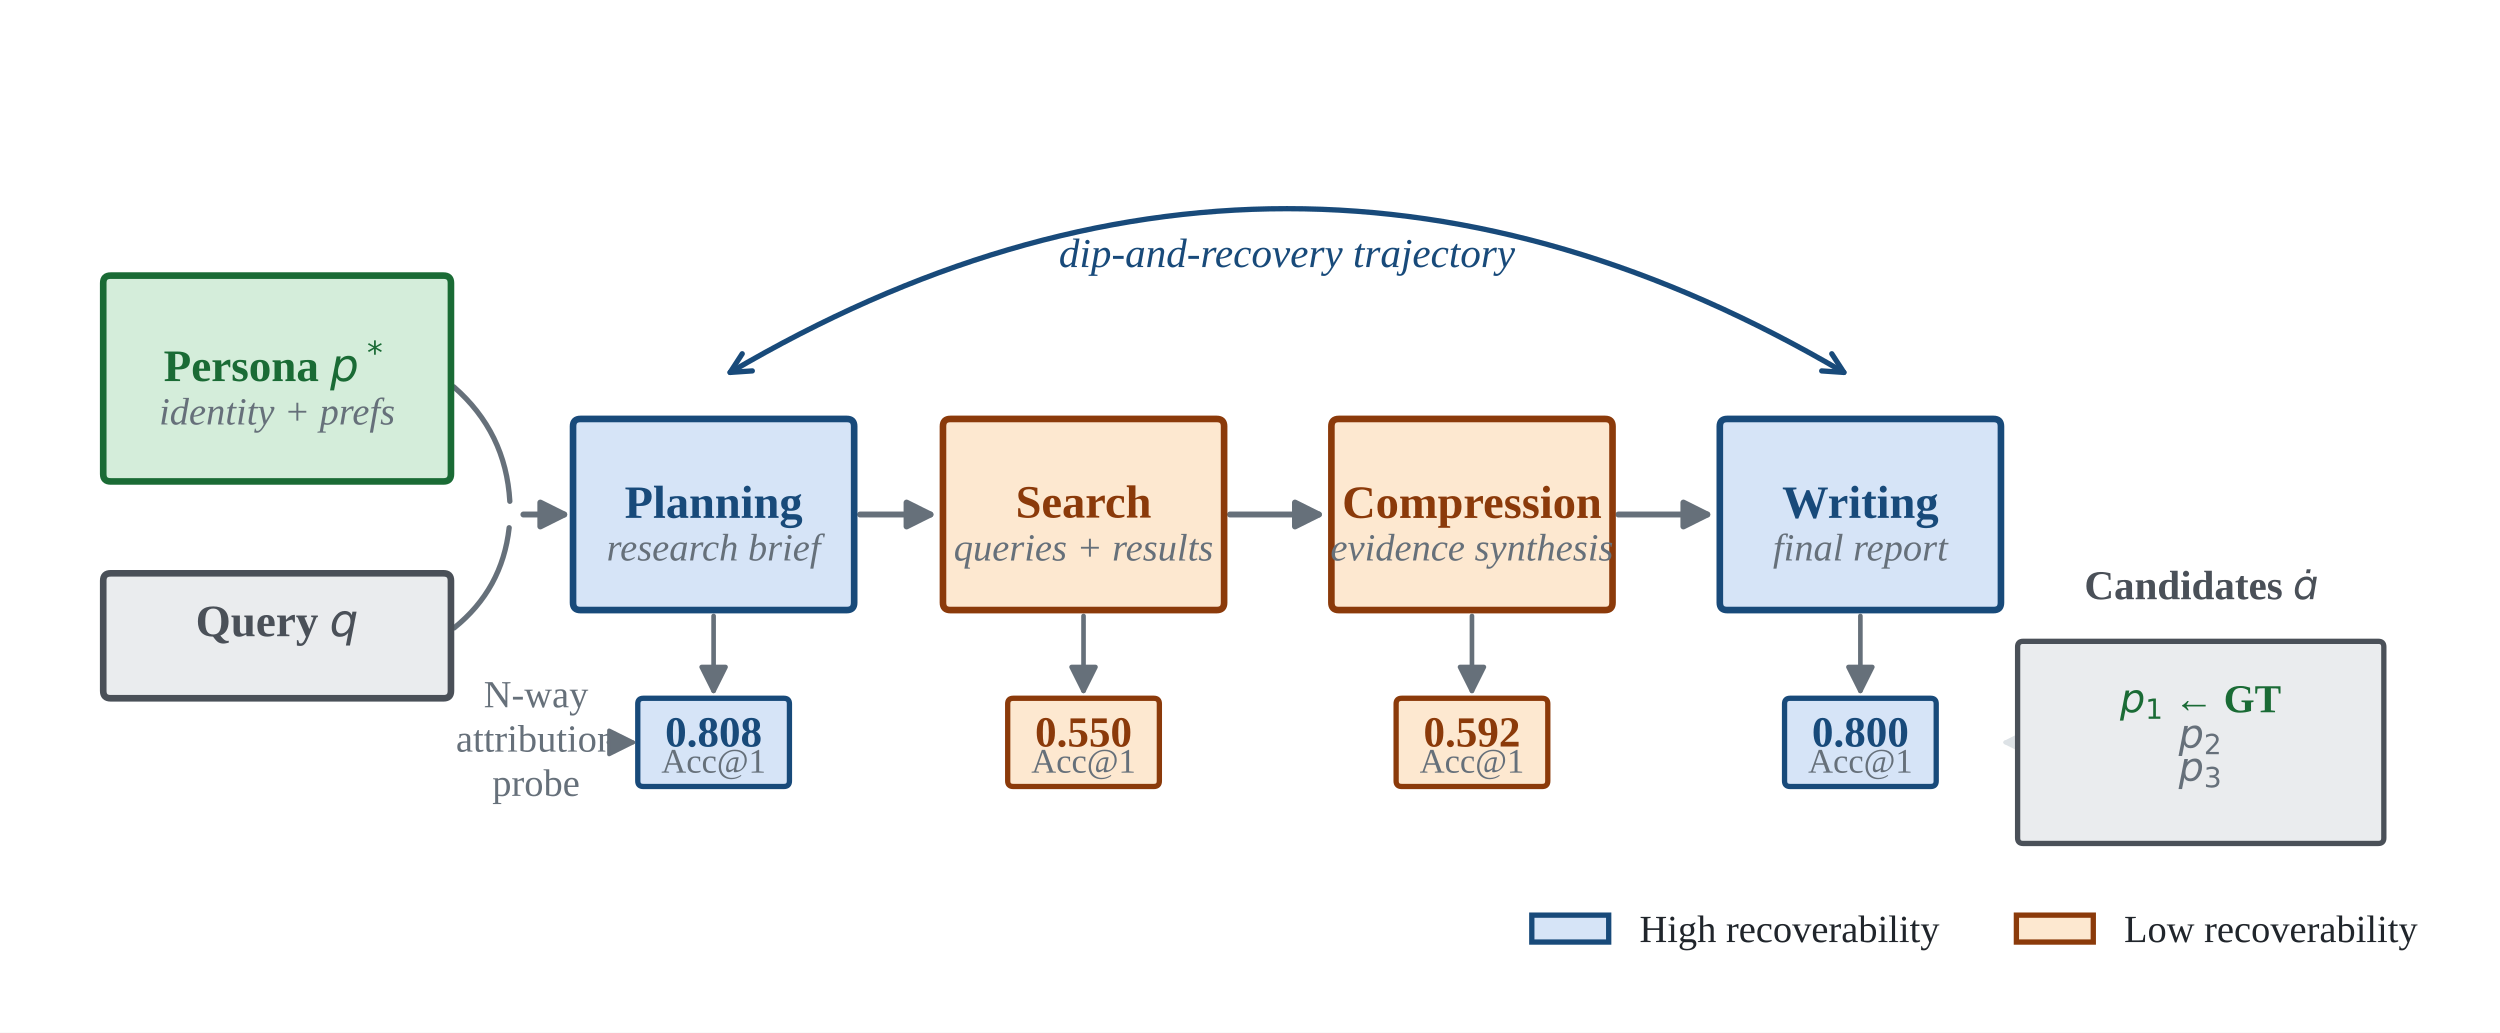
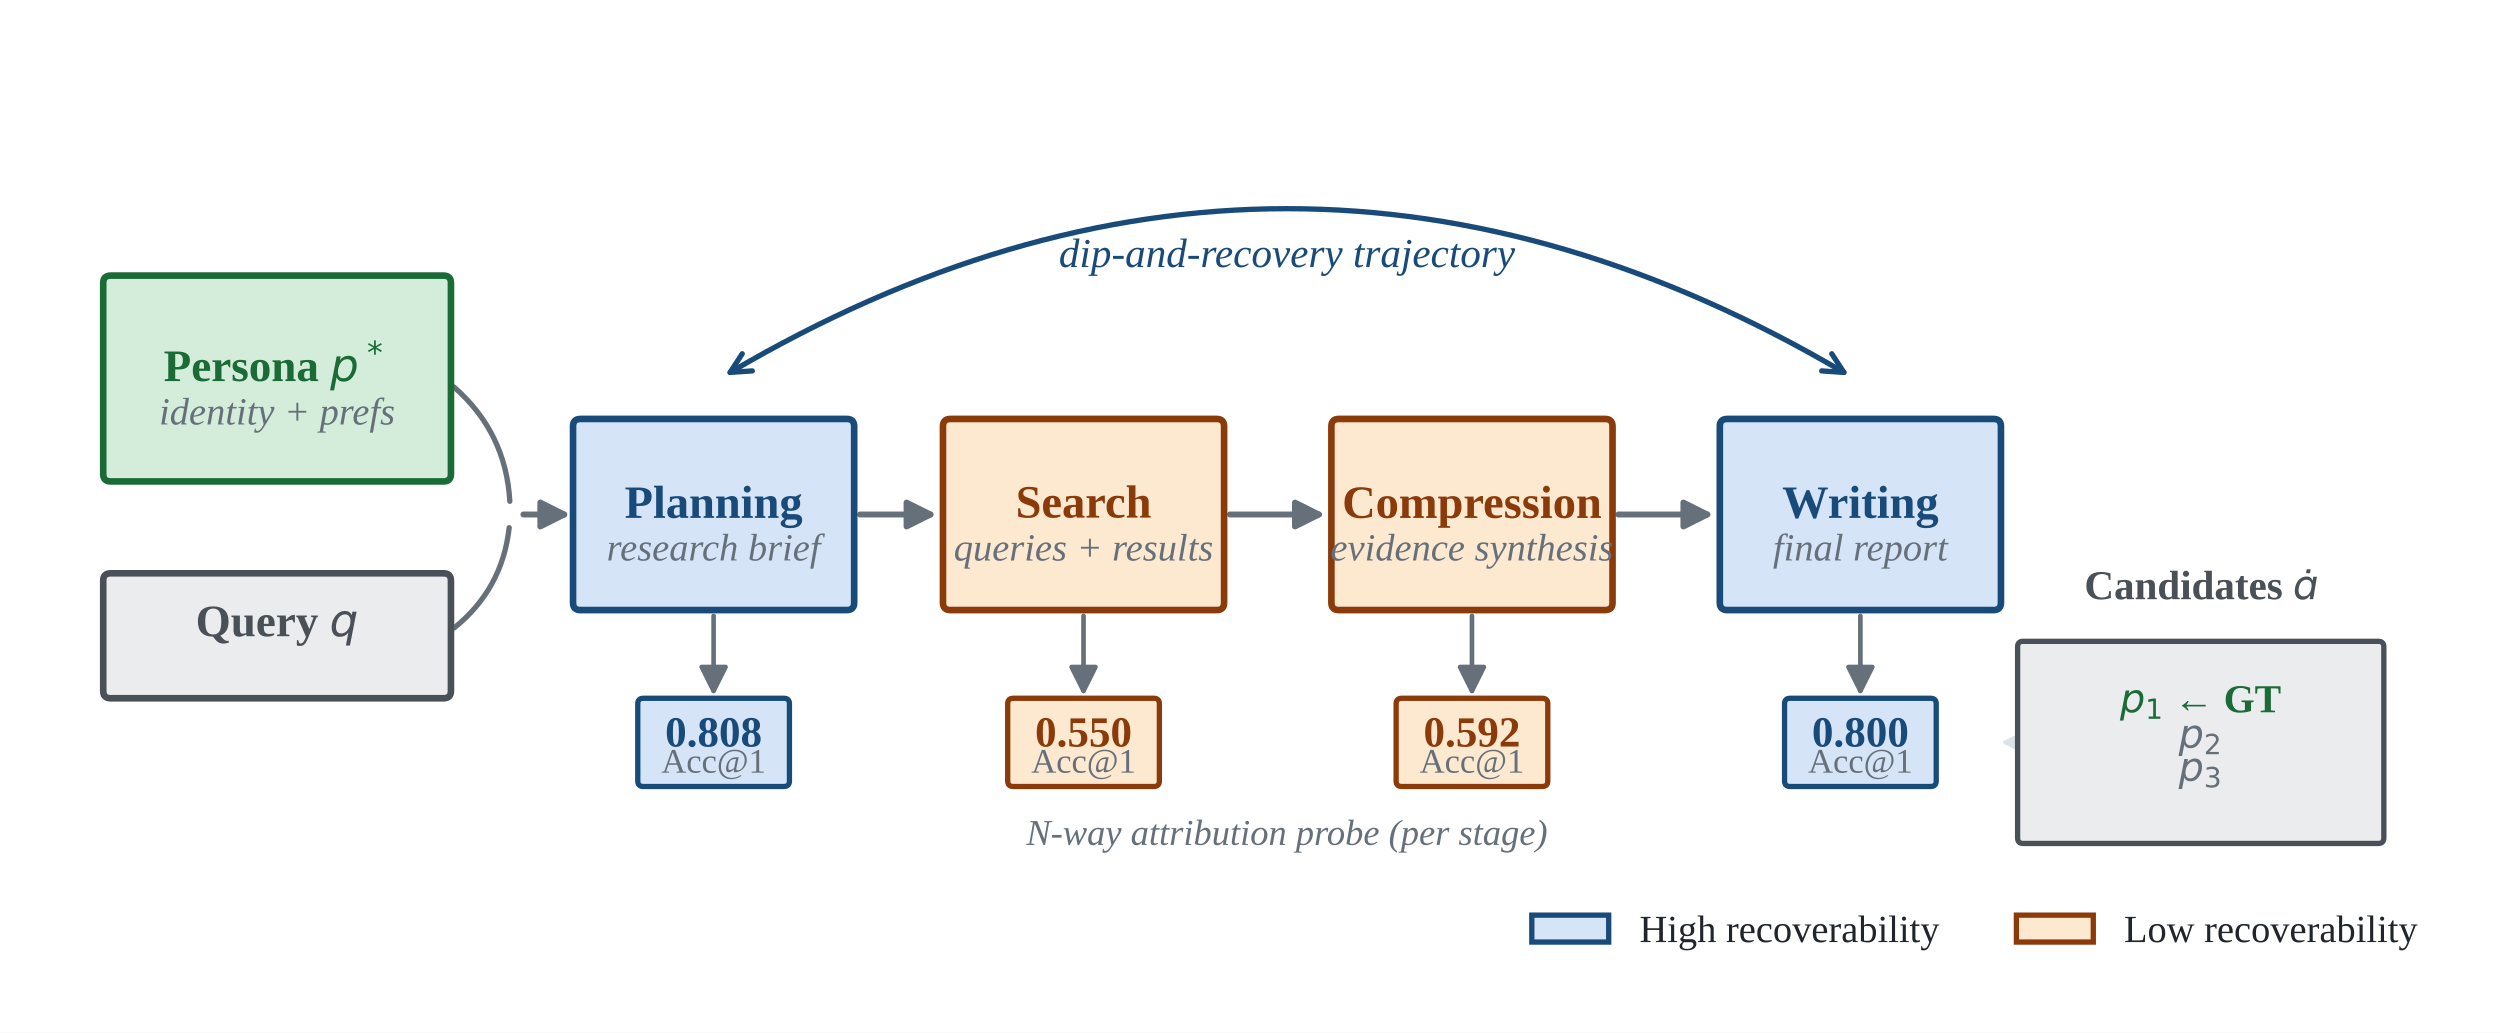
<svg xmlns="http://www.w3.org/2000/svg" width="377.1pt" height="155.772pt" viewBox="0 0 377.1 155.772" version="1.1">
  <defs>
    <style type="text/css">*{stroke-linejoin: round; stroke-linecap: butt}</style>
  </defs>
  <g id="figure_1">
    <g id="patch_1">
      <path d="M 0 155.772  L 377.1 155.772  L 377.1 0  L 0 0  z " style="fill: #ffffff" />
    </g>
    <g id="axes_1">
      <g id="patch_2">
        <path d="M 68.454 58.359  Q 76.306 65.209 76.902 75.612  " style="fill: none; stroke: #66707a; stroke-width: 0.8; stroke-linecap: round" />
      </g>
      <g id="patch_3">
        <path d="M 68.511 94.707  Q 75.773 88.867 76.802 79.605  " style="fill: none; stroke: #66707a; stroke-width: 0.8; stroke-linecap: round" />
      </g>
      <g id="patch_4">
        <path d="M 78.953 77.609  Q 82.532 77.609 85.105 77.609  " style="fill: none; stroke: #66707a; stroke-width: 0.9; stroke-linecap: round" />
        <path d="M 81.505 75.809  L 85.105 77.609  L 81.505 79.409  z " style="fill: #66707a; stroke: #66707a; stroke-width: 0.9; stroke-linecap: round" />
      </g>
      <g id="patch_5">
        <path d="M 129.731 77.609  Q 135.542 77.609 140.347 77.609  " style="fill: none; stroke: #66707a; stroke-width: 0.9; stroke-linecap: round" />
        <path d="M 136.747 75.809  L 140.347 77.609  L 136.747 79.409  z " style="fill: #66707a; stroke: #66707a; stroke-width: 0.9; stroke-linecap: round" />
      </g>
      <g id="patch_6">
        <path d="M 185.529 77.609  Q 192.735 77.609 198.936 77.609  " style="fill: none; stroke: #66707a; stroke-width: 0.9; stroke-linecap: round" />
        <path d="M 195.336 75.809  L 198.936 77.609  L 195.336 79.409  z " style="fill: #66707a; stroke: #66707a; stroke-width: 0.9; stroke-linecap: round" />
      </g>
      <g id="patch_7">
        <path d="M 244.119 77.609  Q 251.325 77.609 257.526 77.609  " style="fill: none; stroke: #66707a; stroke-width: 0.9; stroke-linecap: round" />
        <path d="M 253.926 75.809  L 257.526 77.609  L 253.926 79.409  z " style="fill: #66707a; stroke: #66707a; stroke-width: 0.9; stroke-linecap: round" />
      </g>
      <g id="patch_8">
        <path d="M 107.64 92.912  Q 107.64 98.954 107.64 104.212  " style="fill: none; stroke: #66707a; stroke-width: 0.7; stroke-linecap: round" />
        <path d="M 109.44 100.612  L 107.64 104.212  L 105.84 100.612  z " style="fill: #66707a; stroke: #66707a; stroke-width: 0.7; stroke-linecap: round" />
      </g>
      <g id="patch_9">
        <path d="M 163.44 92.912  Q 163.44 98.954 163.44 104.212  " style="fill: none; stroke: #66707a; stroke-width: 0.7; stroke-linecap: round" />
        <path d="M 165.24 100.612  L 163.44 104.212  L 161.64 100.612  z " style="fill: #66707a; stroke: #66707a; stroke-width: 0.7; stroke-linecap: round" />
      </g>
      <g id="patch_10">
        <path d="M 222.03 92.912  Q 222.03 98.954 222.03 104.212  " style="fill: none; stroke: #66707a; stroke-width: 0.7; stroke-linecap: round" />
        <path d="M 223.83 100.612  L 222.03 104.212  L 220.23 100.612  z " style="fill: #66707a; stroke: #66707a; stroke-width: 0.7; stroke-linecap: round" />
      </g>
      <g id="patch_11">
        <path d="M 280.62 92.912  Q 280.62 98.954 280.62 104.212  " style="fill: none; stroke: #66707a; stroke-width: 0.7; stroke-linecap: round" />
        <path d="M 282.42 100.612  L 280.62 104.212  L 278.82 100.612  z " style="fill: #66707a; stroke: #66707a; stroke-width: 0.7; stroke-linecap: round" />
      </g>
      <g id="patch_12">
-         <path d="M 91.783 111.982  Q 93.968 111.982 95.483 111.982  " style="fill: none; stroke: #66707a; stroke-width: 0.6; stroke-linecap: round" />
-         <path d="M 91.883 110.182  L 95.483 111.982  L 91.883 113.782  z " style="fill: #66707a; stroke: #66707a; stroke-width: 0.6; stroke-linecap: round" />
-       </g>
-       <g id="patch_13">
        <path d="M 303.174 111.982  Q 302.499 111.982 302.495 111.982  " style="fill: none; stroke: #dde2e6; stroke-width: 0.6; stroke-linecap: round" />
        <path d="M 306.095 113.782  L 302.495 111.982  L 306.095 110.182  z " style="fill: #dde2e6; stroke: #dde2e6; stroke-width: 0.6; stroke-linecap: round" />
      </g>
+       <g id="patch_13">
+         <path d="M 16.686 72.619  L 66.906 72.619  Q 68.022 72.619 68.022 71.51  L 68.022 42.682  Q 68.022 41.573 66.906 41.573  L 16.686 41.573  Q 15.57 41.573 15.57 42.682  L 15.57 71.51  Q 15.57 72.619 16.686 72.619  z " clip-path="url(#pa684fa4434)" style="fill: #d4edda; stroke: #1a6b35; stroke-linejoin: miter" />
+       </g>
      <g id="patch_14">
-         <path d="M 16.686 72.619  L 66.906 72.619  Q 68.022 72.619 68.022 71.51  L 68.022 42.682  Q 68.022 41.573 66.906 41.573  L 16.686 41.573  Q 15.57 41.573 15.57 42.682  L 15.57 71.51  Q 15.57 72.619 16.686 72.619  z " clip-path="url(#pc668980529)" style="fill: #d4edda; stroke: #1a6b35; stroke-linejoin: miter" />
+         <path d="M 16.686 105.329  L 66.906 105.329  Q 68.022 105.329 68.022 104.22  L 68.022 87.588  Q 68.022 86.479 66.906 86.479  L 16.686 86.479  Q 15.57 86.479 15.57 87.588  L 15.57 104.22  Q 15.57 105.329 16.686 105.329  z " clip-path="url(#pa684fa4434)" style="fill: #eaecee; stroke: #4a5058; stroke-linejoin: miter" />
      </g>
      <g id="patch_15">
-         <path d="M 16.686 105.329  L 66.906 105.329  Q 68.022 105.329 68.022 104.22  L 68.022 87.588  Q 68.022 86.479 66.906 86.479  L 16.686 86.479  Q 15.57 86.479 15.57 87.588  L 15.57 104.22  Q 15.57 105.329 16.686 105.329  z " clip-path="url(#pc668980529)" style="fill: #eaecee; stroke: #4a5058; stroke-linejoin: miter" />
+         <path d="M 87.552 92.023  L 127.728 92.023  Q 128.844 92.023 128.844 90.914  L 128.844 64.303  Q 128.844 63.194 127.728 63.194  L 87.552 63.194  Q 86.436 63.194 86.436 64.303  L 86.436 90.914  Q 86.436 92.023 87.552 92.023  z " clip-path="url(#pa684fa4434)" style="fill: #d6e4f7; stroke: #184a7a; stroke-linejoin: miter" />
      </g>
      <g id="patch_16">
-         <path d="M 87.552 92.023  L 127.728 92.023  Q 128.844 92.023 128.844 90.914  L 128.844 64.303  Q 128.844 63.194 127.728 63.194  L 87.552 63.194  Q 86.436 63.194 86.436 64.303  L 86.436 90.914  Q 86.436 92.023 87.552 92.023  z " clip-path="url(#pc668980529)" style="fill: #d6e4f7; stroke: #184a7a; stroke-linejoin: miter" />
+         <path d="M 143.352 92.023  L 183.528 92.023  Q 184.644 92.023 184.644 90.914  L 184.644 64.303  Q 184.644 63.194 183.528 63.194  L 143.352 63.194  Q 142.236 63.194 142.236 64.303  L 142.236 90.914  Q 142.236 92.023 143.352 92.023  z " clip-path="url(#pa684fa4434)" style="fill: #fde8d0; stroke: #8b3a0a; stroke-linejoin: miter" />
      </g>
      <g id="patch_17">
-         <path d="M 143.352 92.023  L 183.528 92.023  Q 184.644 92.023 184.644 90.914  L 184.644 64.303  Q 184.644 63.194 183.528 63.194  L 143.352 63.194  Q 142.236 63.194 142.236 64.303  L 142.236 90.914  Q 142.236 92.023 143.352 92.023  z " clip-path="url(#pc668980529)" style="fill: #fde8d0; stroke: #8b3a0a; stroke-linejoin: miter" />
+         <path d="M 201.942 92.023  L 242.118 92.023  Q 243.234 92.023 243.234 90.914  L 243.234 64.303  Q 243.234 63.194 242.118 63.194  L 201.942 63.194  Q 200.826 63.194 200.826 64.303  L 200.826 90.914  Q 200.826 92.023 201.942 92.023  z " clip-path="url(#pa684fa4434)" style="fill: #fde8d0; stroke: #8b3a0a; stroke-linejoin: miter" />
      </g>
      <g id="patch_18">
-         <path d="M 201.942 92.023  L 242.118 92.023  Q 243.234 92.023 243.234 90.914  L 243.234 64.303  Q 243.234 63.194 242.118 63.194  L 201.942 63.194  Q 200.826 63.194 200.826 64.303  L 200.826 90.914  Q 200.826 92.023 201.942 92.023  z " clip-path="url(#pc668980529)" style="fill: #fde8d0; stroke: #8b3a0a; stroke-linejoin: miter" />
+         <path d="M 260.532 92.023  L 300.708 92.023  Q 301.824 92.023 301.824 90.914  L 301.824 64.303  Q 301.824 63.194 300.708 63.194  L 260.532 63.194  Q 259.416 63.194 259.416 64.303  L 259.416 90.914  Q 259.416 92.023 260.532 92.023  z " clip-path="url(#pa684fa4434)" style="fill: #d6e4f7; stroke: #184a7a; stroke-linejoin: miter" />
      </g>
      <g id="patch_19">
-         <path d="M 260.532 92.023  L 300.708 92.023  Q 301.824 92.023 301.824 90.914  L 301.824 64.303  Q 301.824 63.194 300.708 63.194  L 260.532 63.194  Q 259.416 63.194 259.416 64.303  L 259.416 90.914  Q 259.416 92.023 260.532 92.023  z " clip-path="url(#pc668980529)" style="fill: #d6e4f7; stroke: #184a7a; stroke-linejoin: miter" />
+         <path d="M 97.038 118.634  L 118.242 118.634  Q 119.079 118.634 119.079 117.803  L 119.079 106.16  Q 119.079 105.329 118.242 105.329  L 97.038 105.329  Q 96.201 105.329 96.201 106.16  L 96.201 117.803  Q 96.201 118.634 97.038 118.634  z " clip-path="url(#pa684fa4434)" style="fill: #d6e4f7; stroke: #184a7a; stroke-width: 0.8; stroke-linejoin: miter" />
      </g>
      <g id="patch_20">
-         <path d="M 97.038 118.634  L 118.242 118.634  Q 119.079 118.634 119.079 117.803  L 119.079 106.16  Q 119.079 105.329 118.242 105.329  L 97.038 105.329  Q 96.201 105.329 96.201 106.16  L 96.201 117.803  Q 96.201 118.634 97.038 118.634  z " clip-path="url(#pc668980529)" style="fill: #d6e4f7; stroke: #184a7a; stroke-width: 0.8; stroke-linejoin: miter" />
+         <path d="M 152.838 118.634  L 174.042 118.634  Q 174.879 118.634 174.879 117.803  L 174.879 106.16  Q 174.879 105.329 174.042 105.329  L 152.838 105.329  Q 152.001 105.329 152.001 106.16  L 152.001 117.803  Q 152.001 118.634 152.838 118.634  z " clip-path="url(#pa684fa4434)" style="fill: #fde8d0; stroke: #8b3a0a; stroke-width: 0.8; stroke-linejoin: miter" />
      </g>
      <g id="patch_21">
-         <path d="M 152.838 118.634  L 174.042 118.634  Q 174.879 118.634 174.879 117.803  L 174.879 106.16  Q 174.879 105.329 174.042 105.329  L 152.838 105.329  Q 152.001 105.329 152.001 106.16  L 152.001 117.803  Q 152.001 118.634 152.838 118.634  z " clip-path="url(#pc668980529)" style="fill: #fde8d0; stroke: #8b3a0a; stroke-width: 0.8; stroke-linejoin: miter" />
+         <path d="M 211.428 118.634  L 232.632 118.634  Q 233.469 118.634 233.469 117.803  L 233.469 106.16  Q 233.469 105.329 232.632 105.329  L 211.428 105.329  Q 210.591 105.329 210.591 106.16  L 210.591 117.803  Q 210.591 118.634 211.428 118.634  z " clip-path="url(#pa684fa4434)" style="fill: #fde8d0; stroke: #8b3a0a; stroke-width: 0.8; stroke-linejoin: miter" />
      </g>
      <g id="patch_22">
-         <path d="M 211.428 118.634  L 232.632 118.634  Q 233.469 118.634 233.469 117.803  L 233.469 106.16  Q 233.469 105.329 232.632 105.329  L 211.428 105.329  Q 210.591 105.329 210.591 106.16  L 210.591 117.803  Q 210.591 118.634 211.428 118.634  z " clip-path="url(#pc668980529)" style="fill: #fde8d0; stroke: #8b3a0a; stroke-width: 0.8; stroke-linejoin: miter" />
+         <path d="M 270.018 118.634  L 291.222 118.634  Q 292.059 118.634 292.059 117.803  L 292.059 106.16  Q 292.059 105.329 291.222 105.329  L 270.018 105.329  Q 269.181 105.329 269.181 106.16  L 269.181 117.803  Q 269.181 118.634 270.018 118.634  z " clip-path="url(#pa684fa4434)" style="fill: #d6e4f7; stroke: #184a7a; stroke-width: 0.8; stroke-linejoin: miter" />
+       </g>
+       <g id="text_1">
+         <text style="font-style: italic; font-size: 5.5px; font-family: 'Times New Roman', 'Times', 'DejaVu Serif', serif; text-anchor: middle; fill: #66707a" x="194.13" y="127.443" transform="rotate(-0 194.13 127.4431)">N-way attribution probe (per stage)</text>
      </g>
      <g id="patch_23">
-         <path d="M 270.018 118.634  L 291.222 118.634  Q 292.059 118.634 292.059 117.803  L 292.059 106.16  Q 292.059 105.329 291.222 105.329  L 270.018 105.329  Q 269.181 105.329 269.181 106.16  L 269.181 117.803  Q 269.181 118.634 270.018 118.634  z " clip-path="url(#pc668980529)" style="fill: #d6e4f7; stroke: #184a7a; stroke-width: 0.8; stroke-linejoin: miter" />
-       </g>
-       <g id="text_1">
-         <text style="font-size: 5.8px; font-family: 'Times New Roman', 'Times', 'DejaVu Serif', serif; fill: #66707a" transform="translate(72.96438 106.6865)">N-way</text>
-         <text style="font-size: 5.8px; font-family: 'Times New Roman', 'Times', 'DejaVu Serif', serif; fill: #66707a" transform="translate(68.77478 113.375)">attribution</text>
-         <text style="font-size: 5.8px; font-family: 'Times New Roman', 'Times', 'DejaVu Serif', serif; fill: #66707a" transform="translate(74.25306 120.0526)">probe</text>
-       </g>
-       <g id="patch_24">
-         <path d="M 305.172 127.228  L 358.74 127.228  Q 359.577 127.228 359.577 126.396  L 359.577 97.567  Q 359.577 96.736 358.74 96.736  L 305.172 96.736  Q 304.335 96.736 304.335 97.567  L 304.335 126.396  Q 304.335 127.228 305.172 127.228  z " clip-path="url(#pc668980529)" style="fill: #eaecee; stroke: #4a5058; stroke-width: 0.8; stroke-linejoin: miter" />
+         <path d="M 305.172 127.228  L 358.74 127.228  Q 359.577 127.228 359.577 126.396  L 359.577 97.567  Q 359.577 96.736 358.74 96.736  L 305.172 96.736  Q 304.335 96.736 304.335 97.567  L 304.335 126.396  Q 304.335 127.228 305.172 127.228  z " clip-path="url(#pa684fa4434)" style="fill: #eaecee; stroke: #4a5058; stroke-width: 0.8; stroke-linejoin: miter" />
      </g>
      <g id="text_2">
        <g style="fill: #1a6b35" transform="translate(24.694 58.34064)">
          <text>
            <tspan x="0" y="-0.864" style="font-weight: 700; font-size: 6.8px; font-family: 'Times New Roman'; fill: #1a6b35">P</tspan>
            <tspan x="4.152" y="-0.864" style="font-weight: 700; font-size: 6.8px; font-family: 'Times New Roman'; fill: #1a6b35">e</tspan>
            <tspan x="7.169" y="-0.864" style="font-weight: 700; font-size: 6.8px; font-family: 'Times New Roman'; fill: #1a6b35">r</tspan>
            <tspan x="10.185" y="-0.864" style="font-weight: 700; font-size: 6.8px; font-family: 'Times New Roman'; fill: #1a6b35">s</tspan>
            <tspan x="12.83" y="-0.864" style="font-weight: 700; font-size: 6.8px; font-family: 'Times New Roman'; fill: #1a6b35">o</tspan>
            <tspan x="16.229" y="-0.864" style="font-weight: 700; font-size: 6.8px; font-family: 'Times New Roman'; fill: #1a6b35">n</tspan>
            <tspan x="20.009" y="-0.864" style="font-weight: 700; font-size: 6.8px; font-family: 'Times New Roman'; fill: #1a6b35">a</tspan>
            <tspan x="23.407" y="-0.864" style="font-weight: 700; font-size: 6.8px; font-family: 'Times New Roman'; fill: #1a6b35"> </tspan>
            <tspan x="25.107" y="-0.864" style="font-style: oblique; font-size: 6.8px; font-family: 'DejaVu Sans'; fill: #1a6b35">p</tspan>
            <tspan x="30.665" y="-3.467" style="font-size: 4.76px; font-family: 'DejaVu Sans'; fill: #1a6b35">*</tspan>
          </text>
        </g>
      </g>
      <g id="text_3">
        <text style="font-style: italic; font-size: 5.8px; font-family: 'Times New Roman', 'Times', 'DejaVu Serif', serif; text-anchor: middle; fill: #66707a" x="41.796" y="64.028" transform="rotate(-0 41.796 64.02792)">identity + prefs</text>
      </g>
      <g id="text_4">
        <g style="fill: #4a5058" transform="translate(29.522 96.3592)">
          <text>
            <tspan x="0" y="-0.391" style="font-weight: 700; font-size: 6.8px; font-family: 'Times New Roman'; fill: #4a5058">Q</tspan>
            <tspan x="5.287" y="-0.391" style="font-weight: 700; font-size: 6.8px; font-family: 'Times New Roman'; fill: #4a5058">u</tspan>
            <tspan x="9.067" y="-0.391" style="font-weight: 700; font-size: 6.8px; font-family: 'Times New Roman'; fill: #4a5058">e</tspan>
            <tspan x="12.084" y="-0.391" style="font-weight: 700; font-size: 6.8px; font-family: 'Times New Roman'; fill: #4a5058">r</tspan>
            <tspan x="15.1" y="-0.391" style="font-weight: 700; font-size: 6.8px; font-family: 'Times New Roman'; fill: #4a5058">y</tspan>
            <tspan x="18.499" y="-0.391" style="font-weight: 700; font-size: 6.8px; font-family: 'Times New Roman'; fill: #4a5058"> </tspan>
            <tspan x="20.198" y="-0.391" style="font-style: oblique; font-size: 6.8px; font-family: 'DejaVu Sans'; fill: #4a5058">q</tspan>
          </text>
        </g>
      </g>
      <g id="text_5">
        <text style="font-weight: 700; font-size: 7px; font-family: 'Times New Roman', 'Times', 'DejaVu Serif', serif; text-anchor: middle; fill: #184a7a" x="107.64" y="78.117" transform="rotate(-0 107.64 78.11711)">Planning</text>
      </g>
      <g id="text_6">
        <text style="font-style: italic; font-size: 5.8px; font-family: 'Times New Roman', 'Times', 'DejaVu Serif', serif; text-anchor: middle; fill: #66707a" x="107.64" y="84.541" transform="rotate(-0 107.64 84.54072)">research brief</text>
      </g>
      <g id="text_7">
        <text style="font-weight: 700; font-size: 7px; font-family: 'Times New Roman', 'Times', 'DejaVu Serif', serif; text-anchor: middle; fill: #8b3a0a" x="163.44" y="78.069" transform="rotate(-0 163.44 78.06898)">Search</text>
      </g>
      <g id="text_8">
        <text style="font-style: italic; font-size: 5.8px; font-family: 'Times New Roman', 'Times', 'DejaVu Serif', serif; text-anchor: middle; fill: #66707a" x="163.44" y="84.546" transform="rotate(-0 163.44 84.54616)">queries + results</text>
      </g>
      <g id="text_9">
        <text style="font-weight: 700; font-size: 7px; font-family: 'Times New Roman', 'Times', 'DejaVu Serif', serif; text-anchor: middle; fill: #8b3a0a" x="222.03" y="78.124" transform="rotate(-0 222.03 78.12367)">Compression</text>
      </g>
      <g id="text_10">
        <text style="font-style: italic; font-size: 5.8px; font-family: 'Times New Roman', 'Times', 'DejaVu Serif', serif; text-anchor: middle; fill: #66707a" x="222.03" y="84.541" transform="rotate(-0 222.03 84.54072)">evidence synthesis</text>
      </g>
      <g id="text_11">
        <text style="font-weight: 700; font-size: 7px; font-family: 'Times New Roman', 'Times', 'DejaVu Serif', serif; text-anchor: middle; fill: #184a7a" x="280.62" y="78.117" transform="rotate(-0 280.62 78.11711)">Writing</text>
      </g>
      <g id="text_12">
        <text style="font-style: italic; font-size: 5.8px; font-family: 'Times New Roman', 'Times', 'DejaVu Serif', serif; text-anchor: middle; fill: #66707a" x="280.62" y="84.541" transform="rotate(-0 280.62 84.54072)">final report</text>
      </g>
      <g id="text_13">
        <text style="font-weight: 700; font-size: 6.5px; font-family: 'Times New Roman', 'Times', 'DejaVu Serif', serif; text-anchor: middle; fill: #184a7a" x="107.64" y="112.607" transform="rotate(-0 107.64 112.6069)">0.808</text>
      </g>
      <g id="text_14">
        <text style="font-size: 5.2px; font-family: 'Times New Roman', 'Times', 'DejaVu Serif', serif; text-anchor: middle; fill: #66707a" x="107.64" y="116.552" transform="rotate(-0 107.64 116.5523)">Acc@1</text>
      </g>
      <g id="text_15">
        <text style="font-weight: 700; font-size: 6.5px; font-family: 'Times New Roman', 'Times', 'DejaVu Serif', serif; text-anchor: middle; fill: #8b3a0a" x="163.44" y="112.607" transform="rotate(-0 163.44 112.6069)">0.550</text>
      </g>
      <g id="text_16">
        <text style="font-size: 5.2px; font-family: 'Times New Roman', 'Times', 'DejaVu Serif', serif; text-anchor: middle; fill: #66707a" x="163.44" y="116.552" transform="rotate(-0 163.44 116.5523)">Acc@1</text>
      </g>
      <g id="text_17">
        <text style="font-weight: 700; font-size: 6.5px; font-family: 'Times New Roman', 'Times', 'DejaVu Serif', serif; text-anchor: middle; fill: #8b3a0a" x="222.03" y="112.607" transform="rotate(-0 222.03 112.6069)">0.592</text>
      </g>
      <g id="text_18">
        <text style="font-size: 5.2px; font-family: 'Times New Roman', 'Times', 'DejaVu Serif', serif; text-anchor: middle; fill: #66707a" x="222.03" y="116.552" transform="rotate(-0 222.03 116.5523)">Acc@1</text>
      </g>
      <g id="text_19">
        <text style="font-weight: 700; font-size: 6.5px; font-family: 'Times New Roman', 'Times', 'DejaVu Serif', serif; text-anchor: middle; fill: #184a7a" x="280.62" y="112.607" transform="rotate(-0 280.62 112.6069)">0.800</text>
      </g>
      <g id="text_20">
        <text style="font-size: 5.2px; font-family: 'Times New Roman', 'Times', 'DejaVu Serif', serif; text-anchor: middle; fill: #66707a" x="280.62" y="116.552" transform="rotate(-0 280.62 116.5523)">Acc@1</text>
      </g>
      <g id="text_21">
        <g style="fill: #1a6b35" transform="translate(319.776 108.3786)">
          <text>
            <tspan x="0" y="-0.938" style="font-style: oblique; font-size: 6px; font-family: 'DejaVu Sans'; fill: #1a6b35">p</tspan>
            <tspan x="3.809" y="0.047" style="font-size: 4.2px; font-family: 'DejaVu Sans'; fill: #1a6b35">1</tspan>
            <tspan x="6.645" y="-0.938" style="font-weight: 700; font-size: 6px; font-family: 'Times New Roman'; fill: #1a6b35"> </tspan>
            <tspan x="8.145" y="-0.938" style="font-weight: 700; font-size: 6px; font-family: 'Times New Roman'; fill: #1a6b35">←</tspan>
            <tspan x="14.145" y="-0.938" style="font-weight: 700; font-size: 6px; font-family: 'Times New Roman'; fill: #1a6b35"> </tspan>
            <tspan x="15.645" y="-0.938" style="font-weight: 700; font-size: 6px; font-family: 'Times New Roman'; fill: #1a6b35">G</tspan>
            <tspan x="20.312" y="-0.938" style="font-weight: 700; font-size: 6px; font-family: 'Times New Roman'; fill: #1a6b35">T</tspan>
          </text>
        </g>
      </g>
      <g id="text_22">
        <g style="fill: #66707a" transform="translate(328.626 113.423)">
          <text>
            <tspan x="0" y="-0.641" style="font-style: oblique; font-size: 6px; font-family: 'DejaVu Sans'; fill: #66707a">p</tspan>
            <tspan x="3.809" y="0.344" style="font-size: 4.2px; font-family: 'DejaVu Sans'; fill: #66707a">2</tspan>
          </text>
        </g>
      </g>
      <g id="text_23">
        <g style="fill: #66707a" transform="translate(328.626 118.4126)">
          <text>
            <tspan x="0" y="-0.641" style="font-style: oblique; font-size: 6px; font-family: 'DejaVu Sans'; fill: #66707a">p</tspan>
            <tspan x="3.809" y="0.344" style="font-size: 4.2px; font-family: 'DejaVu Sans'; fill: #66707a">3</tspan>
          </text>
        </g>
      </g>
      <g id="text_24">
        <g style="fill: #4a5058" transform="translate(314.41 91.19527)">
          <text>
            <tspan x="0" y="-0.812" style="font-weight: 700; font-size: 6.2px; font-family: 'Times New Roman'; fill: #4a5058">C</tspan>
            <tspan x="4.468" y="-0.812" style="font-weight: 700; font-size: 6.2px; font-family: 'Times New Roman'; fill: #4a5058">a</tspan>
            <tspan x="7.562" y="-0.812" style="font-weight: 700; font-size: 6.2px; font-family: 'Times New Roman'; fill: #4a5058">n</tspan>
            <tspan x="11.003" y="-0.812" style="font-weight: 700; font-size: 6.2px; font-family: 'Times New Roman'; fill: #4a5058">d</tspan>
            <tspan x="14.445" y="-0.812" style="font-weight: 700; font-size: 6.2px; font-family: 'Times New Roman'; fill: #4a5058">i</tspan>
            <tspan x="16.164" y="-0.812" style="font-weight: 700; font-size: 6.2px; font-family: 'Times New Roman'; fill: #4a5058">d</tspan>
            <tspan x="19.605" y="-0.812" style="font-weight: 700; font-size: 6.2px; font-family: 'Times New Roman'; fill: #4a5058">a</tspan>
            <tspan x="22.699" y="-0.812" style="font-weight: 700; font-size: 6.2px; font-family: 'Times New Roman'; fill: #4a5058">t</tspan>
            <tspan x="24.759" y="-0.812" style="font-weight: 700; font-size: 6.2px; font-family: 'Times New Roman'; fill: #4a5058">e</tspan>
            <tspan x="27.505" y="-0.812" style="font-weight: 700; font-size: 6.2px; font-family: 'Times New Roman'; fill: #4a5058">s</tspan>
            <tspan x="29.913" y="-0.812" style="font-weight: 700; font-size: 6.2px; font-family: 'Times New Roman'; fill: #4a5058"> </tspan>
            <tspan x="31.46" y="-0.812" style="font-style: italic; font-size: 6.2px; font-family: 'STIXNonUnicode'; fill: #4a5058"></tspan>
          </text>
        </g>
      </g>
-       <g id="patch_25">
+       <g id="patch_24">
        <path d="M 110.129 56.176  Q 194.131 6.777 278.132 56.177  " style="fill: none; stroke: #184a7a; stroke-width: 0.8; stroke-linecap: round" />
        <path d="M 113.476 55.948  L 110.129 56.176  L 111.955 53.363  " style="fill: none; stroke: #184a7a; stroke-width: 0.8; stroke-linecap: round" />
        <path d="M 276.307 53.363  L 278.132 56.177  L 274.786 55.949  " style="fill: none; stroke: #184a7a; stroke-width: 0.8; stroke-linecap: round" />
      </g>
      <g id="text_25">
        <text style="font-style: italic; font-size: 6.2px; font-family: 'Times New Roman', 'Times', 'DejaVu Serif', serif; text-anchor: middle; fill: #184a7a" x="194.13" y="40.284" transform="rotate(-0 194.13 40.28444)">dip-and-recovery trajectory</text>
      </g>
      <g id="legend_1">
-         <g id="patch_26">
+         <g id="patch_25">
          <path d="M 231.056 142.1  L 242.656 142.1  L 242.656 138.04  L 231.056 138.04  z " style="fill: #d6e4f7; stroke: #184a7a; stroke-width: 0.8; stroke-linejoin: miter" />
        </g>
        <g id="text_26">
          <text style="font-size: 5.8px; font-family: 'Times New Roman', 'Times', 'DejaVu Serif', serif; text-anchor: start; fill: #20252b" x="247.296" y="142.1" transform="rotate(-0 247.2962 142.1005)">High recoverability</text>
        </g>
-         <g id="patch_27">
+         <g id="patch_26">
          <path d="M 304.152 142.1  L 315.752 142.1  L 315.752 138.04  L 304.152 138.04  z " style="fill: #fde8d0; stroke: #8b3a0a; stroke-width: 0.8; stroke-linejoin: miter" />
        </g>
        <g id="text_27">
          <text style="font-size: 5.8px; font-family: 'Times New Roman', 'Times', 'DejaVu Serif', serif; text-anchor: start; fill: #20252b" x="320.392" y="142.1" transform="rotate(-0 320.3925 142.1005)">Low recoverability</text>
        </g>
      </g>
    </g>
  </g>
  <defs>
-     <clipPath id="pc668980529">
+     <clipPath id="pa684fa4434">
      <rect x="7.2" y="7.2" width="362.7" height="141.372" />
    </clipPath>
  </defs>
</svg>
